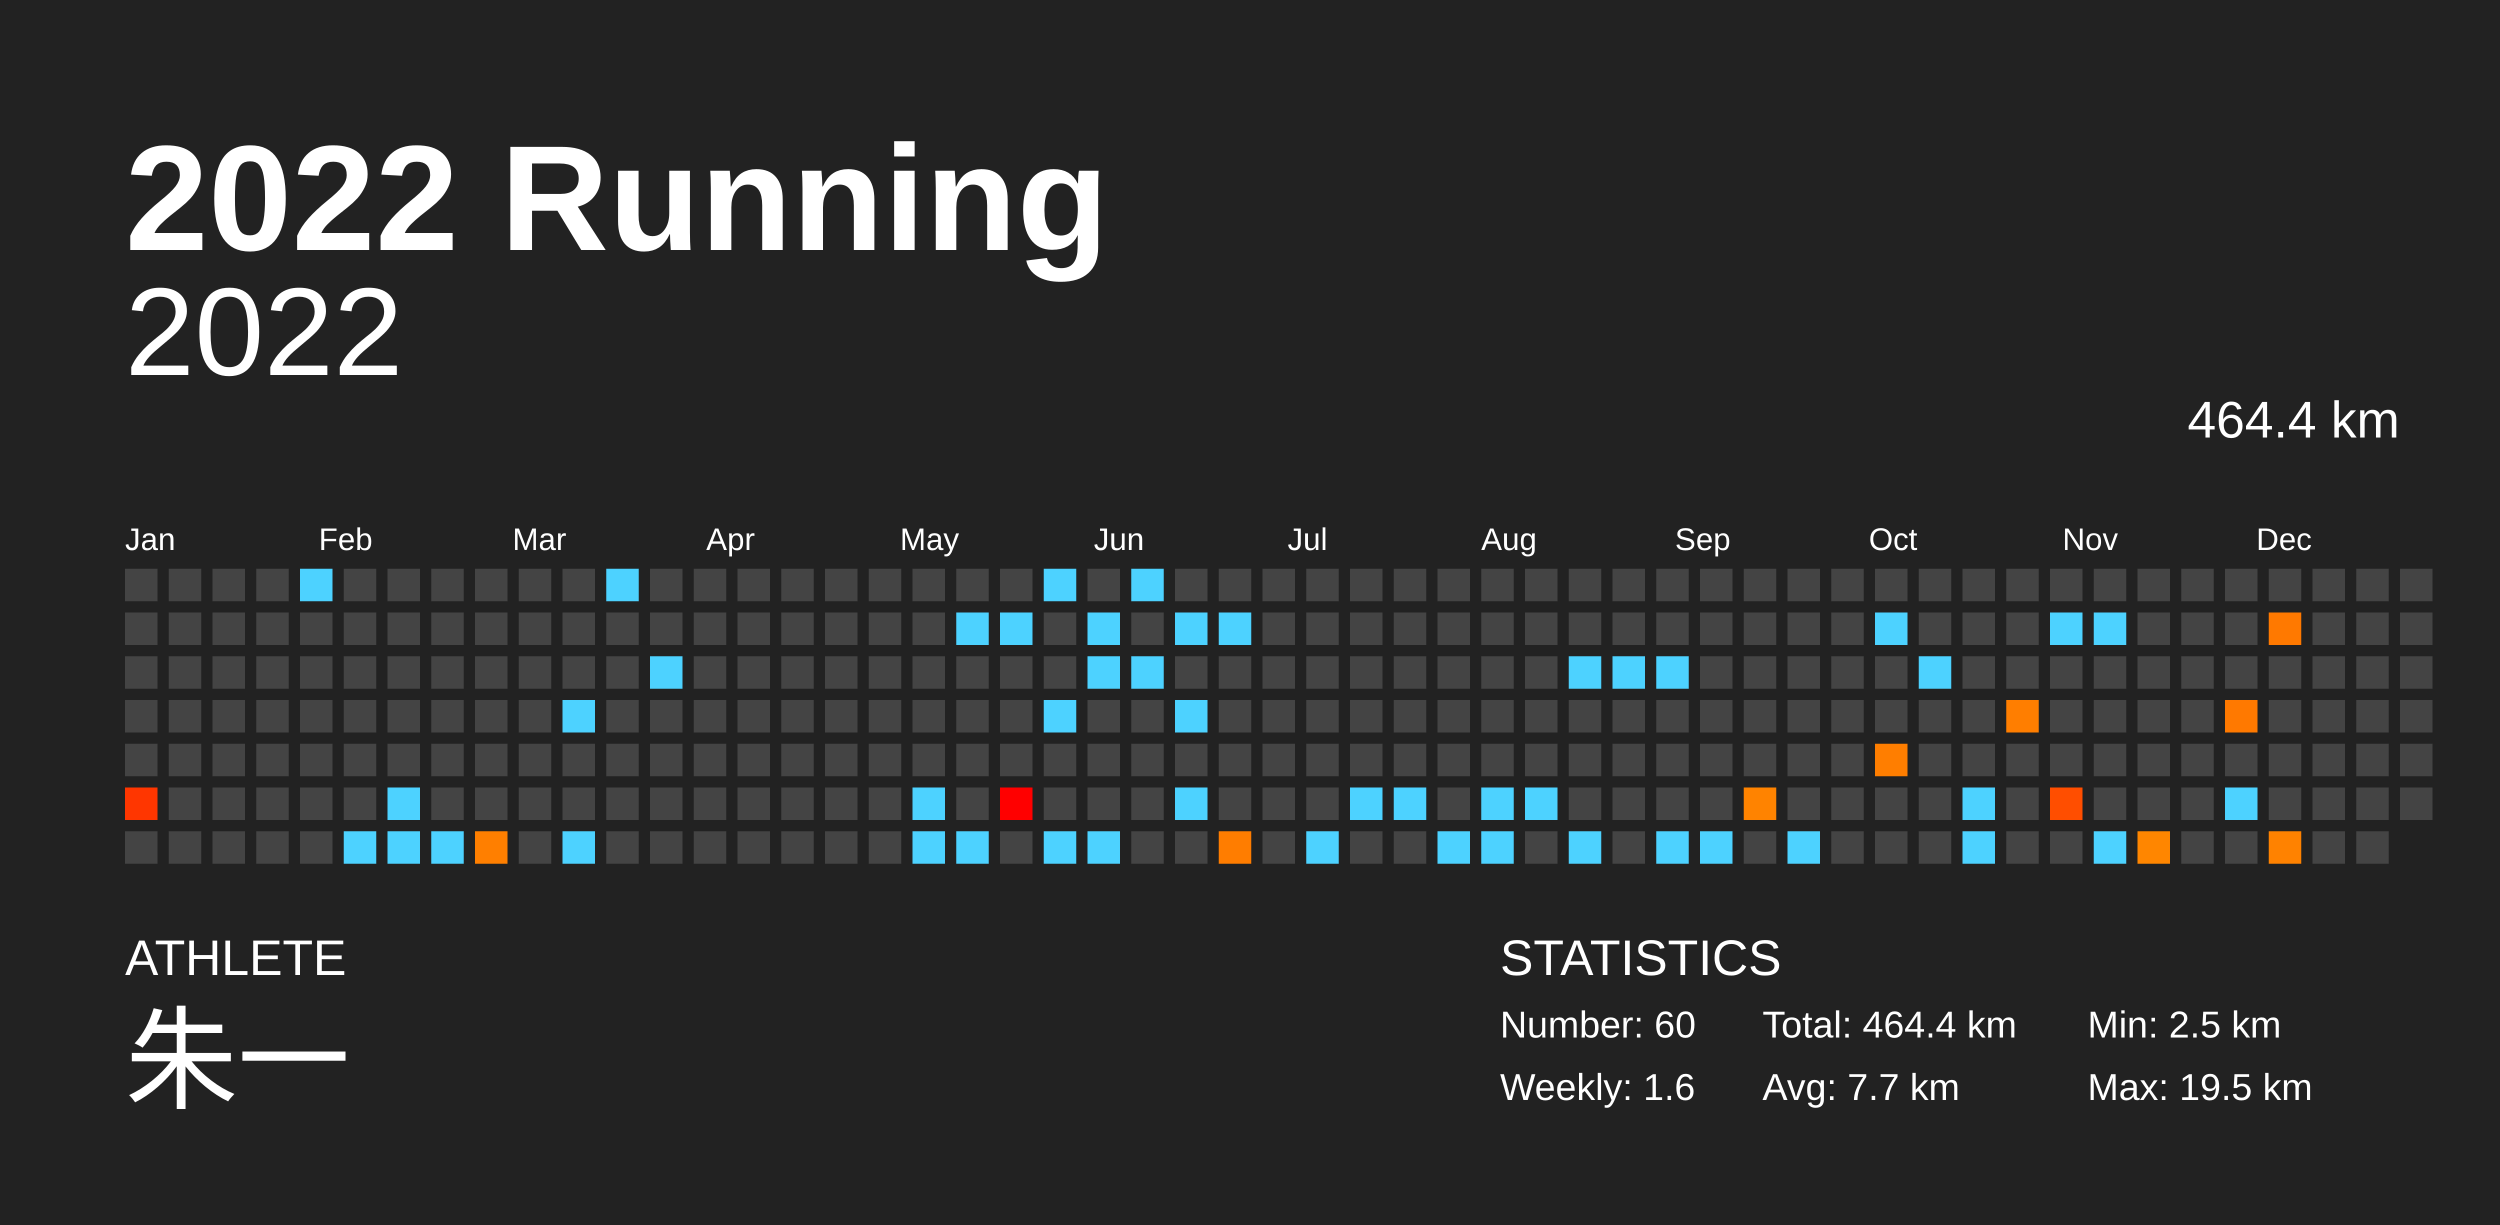
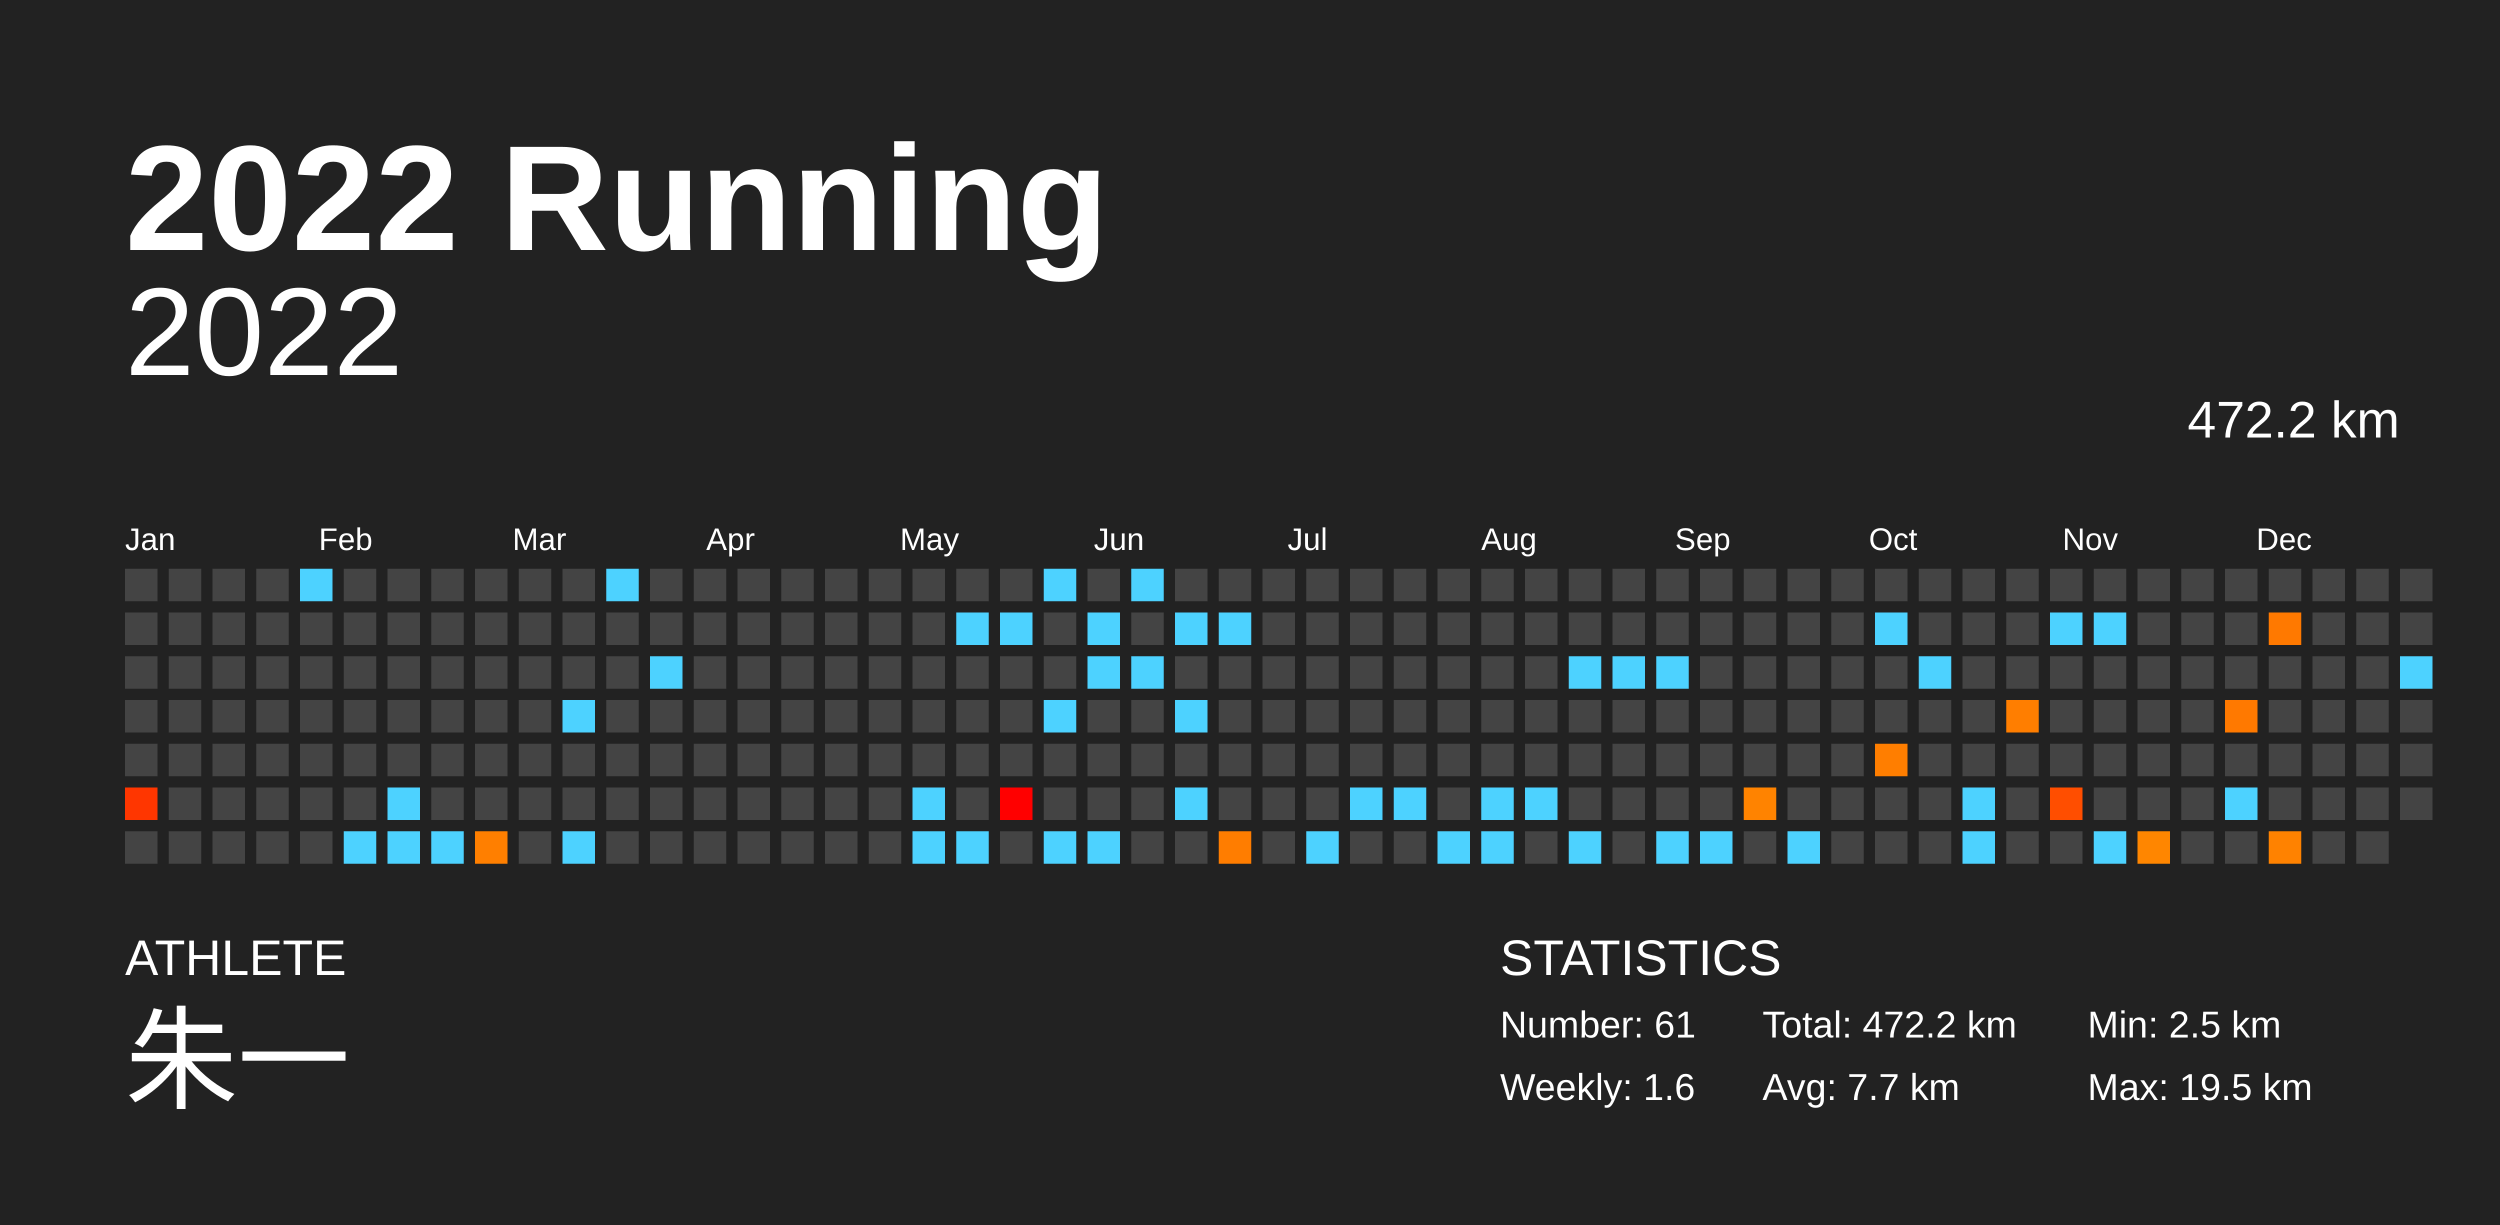
<svg xmlns="http://www.w3.org/2000/svg" baseProfile="full" height="98mm" version="1.1" viewBox="0,0,200,98" width="200mm">
  <defs />
  <rect fill="#222222" height="98" width="200" x="0" y="0" />
  <text fill="#FFFFFF" style="font-size:12px; font-family:Arial; font-weight:bold;" x="10" y="20">2022 Running</text>
  <text fill="#FFFFFF" style="font-size:4px; font-family:Arial" x="10" y="78">ATHLETE</text>
  <text fill="#FFFFFF" style="font-size:9px; font-family:Arial" x="10" y="88">朱一</text>
  <text fill="#FFFFFF" style="font-size:4px; font-family:Arial" x="120" y="78">STATISTICS</text>
-   <text fill="#FFFFFF" style="font-size:3px; font-family:Arial" x="120" y="83">Number: 60</text>
+   <text fill="#FFFFFF" style="font-size:3px; font-family:Arial" x="120" y="83">Number: 61</text>
  <text fill="#FFFFFF" style="font-size:3px; font-family:Arial" x="120" y="88">Weekly: 1.6</text>
-   <text fill="#FFFFFF" style="font-size:3px; font-family:Arial" x="141" y="83">Total: 464.4 km</text>
+   <text fill="#FFFFFF" style="font-size:3px; font-family:Arial" x="141" y="83">Total: 472.2 km</text>
  <text fill="#FFFFFF" style="font-size:3px; font-family:Arial" x="141" y="88">Avg: 7.7 km</text>
  <text fill="#FFFFFF" style="font-size:3px; font-family:Arial" x="167" y="83">Min: 2.5 km</text>
  <text fill="#FFFFFF" style="font-size:3px; font-family:Arial" x="167" y="88">Max: 19.5 km</text>
  <text alignment-baseline="hanging" fill="#FFFFFF" style="font-size:10.0px; font-family:Arial;" x="10" y="30">2022</text>
-   <text alignment-baseline="hanging" fill="#FFFFFF" style="font-size:4.125px; font-family:Arial;" x="175" y="35">464.4 km</text>
+   <text alignment-baseline="hanging" fill="#FFFFFF" style="font-size:4.125px; font-family:Arial;" x="175" y="35">472.2 km</text>
  <text fill="#FFFFFF" style="font-size:2.5px; font-family:Arial" x="10.0" y="44">Jan</text>
  <text fill="#FFFFFF" style="font-size:2.5px; font-family:Arial" x="25.5" y="44">Feb</text>
  <text fill="#FFFFFF" style="font-size:2.5px; font-family:Arial" x="41.0" y="44">Mar</text>
  <text fill="#FFFFFF" style="font-size:2.5px; font-family:Arial" x="56.5" y="44">Apr</text>
  <text fill="#FFFFFF" style="font-size:2.5px; font-family:Arial" x="72.0" y="44">May</text>
  <text fill="#FFFFFF" style="font-size:2.5px; font-family:Arial" x="87.5" y="44">Jun</text>
  <text fill="#FFFFFF" style="font-size:2.5px; font-family:Arial" x="103.0" y="44">Jul</text>
  <text fill="#FFFFFF" style="font-size:2.5px; font-family:Arial" x="118.5" y="44">Aug</text>
  <text fill="#FFFFFF" style="font-size:2.5px; font-family:Arial" x="134.0" y="44">Sep</text>
  <text fill="#FFFFFF" style="font-size:2.5px; font-family:Arial" x="149.5" y="44">Oct</text>
  <text fill="#FFFFFF" style="font-size:2.5px; font-family:Arial" x="165.0" y="44">Nov</text>
  <text fill="#FFFFFF" style="font-size:2.5px; font-family:Arial" x="180.5" y="44">Dec</text>
  <rect fill="#444444" height="2.6" width="2.6" x="10.0" y="45.5" />
  <rect fill="#444444" height="2.6" width="2.6" x="10.0" y="49.0" />
  <rect fill="#444444" height="2.6" width="2.6" x="10.0" y="52.5" />
  <rect fill="#444444" height="2.6" width="2.6" x="10.0" y="56.0" />
  <rect fill="#444444" height="2.6" width="2.6" x="10.0" y="59.5" />
  <rect fill="#ff3600" height="2.6" width="2.6" x="10.0" y="63.0" />
  <rect fill="#444444" height="2.6" width="2.6" x="10.0" y="66.5" />
  <rect fill="#444444" height="2.6" width="2.6" x="13.5" y="45.5" />
  <rect fill="#444444" height="2.6" width="2.6" x="13.5" y="49.0" />
  <rect fill="#444444" height="2.6" width="2.6" x="13.5" y="52.5" />
  <rect fill="#444444" height="2.6" width="2.6" x="13.5" y="56.0" />
  <rect fill="#444444" height="2.6" width="2.6" x="13.5" y="59.5" />
  <rect fill="#444444" height="2.6" width="2.6" x="13.5" y="63.0" />
  <rect fill="#444444" height="2.6" width="2.6" x="13.5" y="66.5" />
  <rect fill="#444444" height="2.6" width="2.6" x="17.0" y="45.5" />
  <rect fill="#444444" height="2.6" width="2.6" x="17.0" y="49.0" />
  <rect fill="#444444" height="2.6" width="2.6" x="17.0" y="52.5" />
  <rect fill="#444444" height="2.6" width="2.6" x="17.0" y="56.0" />
  <rect fill="#444444" height="2.6" width="2.6" x="17.0" y="59.5" />
  <rect fill="#444444" height="2.6" width="2.6" x="17.0" y="63.0" />
  <rect fill="#444444" height="2.6" width="2.6" x="17.0" y="66.5" />
  <rect fill="#444444" height="2.6" width="2.6" x="20.5" y="45.5" />
  <rect fill="#444444" height="2.6" width="2.6" x="20.5" y="49.0" />
  <rect fill="#444444" height="2.6" width="2.6" x="20.5" y="52.5" />
  <rect fill="#444444" height="2.6" width="2.6" x="20.5" y="56.0" />
  <rect fill="#444444" height="2.6" width="2.6" x="20.5" y="59.5" />
  <rect fill="#444444" height="2.6" width="2.6" x="20.5" y="63.0" />
  <rect fill="#444444" height="2.6" width="2.6" x="20.5" y="66.5" />
  <rect fill="#4dd2ff" height="2.6" width="2.6" x="24.0" y="45.5" />
  <rect fill="#444444" height="2.6" width="2.6" x="24.0" y="49.0" />
  <rect fill="#444444" height="2.6" width="2.6" x="24.0" y="52.5" />
  <rect fill="#444444" height="2.6" width="2.6" x="24.0" y="56.0" />
  <rect fill="#444444" height="2.6" width="2.6" x="24.0" y="59.5" />
  <rect fill="#444444" height="2.6" width="2.6" x="24.0" y="63.0" />
  <rect fill="#444444" height="2.6" width="2.6" x="24.0" y="66.5" />
  <rect fill="#444444" height="2.6" width="2.6" x="27.5" y="45.5" />
  <rect fill="#444444" height="2.6" width="2.6" x="27.5" y="49.0" />
  <rect fill="#444444" height="2.6" width="2.6" x="27.5" y="52.5" />
  <rect fill="#444444" height="2.6" width="2.6" x="27.5" y="56.0" />
  <rect fill="#444444" height="2.6" width="2.6" x="27.5" y="59.5" />
  <rect fill="#444444" height="2.6" width="2.6" x="27.5" y="63.0" />
  <rect fill="#4dd2ff" height="2.6" width="2.6" x="27.5" y="66.5" />
  <rect fill="#444444" height="2.6" width="2.6" x="31.0" y="45.5" />
  <rect fill="#444444" height="2.6" width="2.6" x="31.0" y="49.0" />
  <rect fill="#444444" height="2.6" width="2.6" x="31.0" y="52.5" />
  <rect fill="#444444" height="2.6" width="2.6" x="31.0" y="56.0" />
  <rect fill="#444444" height="2.6" width="2.6" x="31.0" y="59.5" />
  <rect fill="#4dd2ff" height="2.6" width="2.6" x="31.0" y="63.0" />
  <rect fill="#4dd2ff" height="2.6" width="2.6" x="31.0" y="66.5" />
  <rect fill="#444444" height="2.6" width="2.6" x="34.5" y="45.5" />
  <rect fill="#444444" height="2.6" width="2.6" x="34.5" y="49.0" />
  <rect fill="#444444" height="2.6" width="2.6" x="34.5" y="52.5" />
  <rect fill="#444444" height="2.6" width="2.6" x="34.5" y="56.0" />
  <rect fill="#444444" height="2.6" width="2.6" x="34.5" y="59.5" />
  <rect fill="#444444" height="2.6" width="2.6" x="34.5" y="63.0" />
  <rect fill="#4dd2ff" height="2.6" width="2.6" x="34.5" y="66.5" />
  <rect fill="#444444" height="2.6" width="2.6" x="38.0" y="45.5" />
  <rect fill="#444444" height="2.6" width="2.6" x="38.0" y="49.0" />
  <rect fill="#444444" height="2.6" width="2.6" x="38.0" y="52.5" />
  <rect fill="#444444" height="2.6" width="2.6" x="38.0" y="56.0" />
  <rect fill="#444444" height="2.6" width="2.6" x="38.0" y="59.5" />
  <rect fill="#444444" height="2.6" width="2.6" x="38.0" y="63.0" />
  <rect fill="#ff7f00" height="2.6" width="2.6" x="38.0" y="66.5" />
  <rect fill="#444444" height="2.6" width="2.6" x="41.5" y="45.5" />
  <rect fill="#444444" height="2.6" width="2.6" x="41.5" y="49.0" />
  <rect fill="#444444" height="2.6" width="2.6" x="41.5" y="52.5" />
  <rect fill="#444444" height="2.6" width="2.6" x="41.5" y="56.0" />
  <rect fill="#444444" height="2.6" width="2.6" x="41.5" y="59.5" />
  <rect fill="#444444" height="2.6" width="2.6" x="41.5" y="63.0" />
  <rect fill="#444444" height="2.6" width="2.6" x="41.5" y="66.5" />
  <rect fill="#444444" height="2.6" width="2.6" x="45.0" y="45.5" />
  <rect fill="#444444" height="2.6" width="2.6" x="45.0" y="49.0" />
  <rect fill="#444444" height="2.6" width="2.6" x="45.0" y="52.5" />
  <rect fill="#4dd2ff" height="2.6" width="2.6" x="45.0" y="56.0" />
  <rect fill="#444444" height="2.6" width="2.6" x="45.0" y="59.5" />
  <rect fill="#444444" height="2.6" width="2.6" x="45.0" y="63.0" />
  <rect fill="#4dd2ff" height="2.6" width="2.6" x="45.0" y="66.5" />
  <rect fill="#4dd2ff" height="2.6" width="2.6" x="48.5" y="45.5" />
  <rect fill="#444444" height="2.6" width="2.6" x="48.5" y="49.0" />
  <rect fill="#444444" height="2.6" width="2.6" x="48.5" y="52.5" />
  <rect fill="#444444" height="2.6" width="2.6" x="48.5" y="56.0" />
  <rect fill="#444444" height="2.6" width="2.6" x="48.5" y="59.5" />
  <rect fill="#444444" height="2.6" width="2.6" x="48.5" y="63.0" />
  <rect fill="#444444" height="2.6" width="2.6" x="48.5" y="66.5" />
  <rect fill="#444444" height="2.6" width="2.6" x="52.0" y="45.5" />
  <rect fill="#444444" height="2.6" width="2.6" x="52.0" y="49.0" />
  <rect fill="#4dd2ff" height="2.6" width="2.6" x="52.0" y="52.5" />
  <rect fill="#444444" height="2.6" width="2.6" x="52.0" y="56.0" />
  <rect fill="#444444" height="2.6" width="2.6" x="52.0" y="59.5" />
  <rect fill="#444444" height="2.6" width="2.6" x="52.0" y="63.0" />
  <rect fill="#444444" height="2.6" width="2.6" x="52.0" y="66.5" />
  <rect fill="#444444" height="2.6" width="2.6" x="55.5" y="45.5" />
  <rect fill="#444444" height="2.6" width="2.6" x="55.5" y="49.0" />
  <rect fill="#444444" height="2.6" width="2.6" x="55.5" y="52.5" />
  <rect fill="#444444" height="2.6" width="2.6" x="55.5" y="56.0" />
  <rect fill="#444444" height="2.6" width="2.6" x="55.5" y="59.5" />
  <rect fill="#444444" height="2.6" width="2.6" x="55.5" y="63.0" />
  <rect fill="#444444" height="2.6" width="2.6" x="55.5" y="66.5" />
  <rect fill="#444444" height="2.6" width="2.6" x="59.0" y="45.5" />
  <rect fill="#444444" height="2.6" width="2.6" x="59.0" y="49.0" />
  <rect fill="#444444" height="2.6" width="2.6" x="59.0" y="52.5" />
  <rect fill="#444444" height="2.6" width="2.6" x="59.0" y="56.0" />
  <rect fill="#444444" height="2.6" width="2.6" x="59.0" y="59.5" />
  <rect fill="#444444" height="2.6" width="2.6" x="59.0" y="63.0" />
  <rect fill="#444444" height="2.6" width="2.6" x="59.0" y="66.5" />
  <rect fill="#444444" height="2.6" width="2.6" x="62.5" y="45.5" />
  <rect fill="#444444" height="2.6" width="2.6" x="62.5" y="49.0" />
  <rect fill="#444444" height="2.6" width="2.6" x="62.5" y="52.5" />
  <rect fill="#444444" height="2.6" width="2.6" x="62.5" y="56.0" />
  <rect fill="#444444" height="2.6" width="2.6" x="62.5" y="59.5" />
  <rect fill="#444444" height="2.6" width="2.6" x="62.5" y="63.0" />
  <rect fill="#444444" height="2.6" width="2.6" x="62.5" y="66.5" />
  <rect fill="#444444" height="2.6" width="2.6" x="66.0" y="45.5" />
  <rect fill="#444444" height="2.6" width="2.6" x="66.0" y="49.0" />
  <rect fill="#444444" height="2.6" width="2.6" x="66.0" y="52.5" />
  <rect fill="#444444" height="2.6" width="2.6" x="66.0" y="56.0" />
  <rect fill="#444444" height="2.6" width="2.6" x="66.0" y="59.5" />
  <rect fill="#444444" height="2.6" width="2.6" x="66.0" y="63.0" />
  <rect fill="#444444" height="2.6" width="2.6" x="66.0" y="66.5" />
  <rect fill="#444444" height="2.6" width="2.6" x="69.5" y="45.5" />
  <rect fill="#444444" height="2.6" width="2.6" x="69.5" y="49.0" />
  <rect fill="#444444" height="2.6" width="2.6" x="69.5" y="52.5" />
  <rect fill="#444444" height="2.6" width="2.6" x="69.5" y="56.0" />
  <rect fill="#444444" height="2.6" width="2.6" x="69.5" y="59.5" />
  <rect fill="#444444" height="2.6" width="2.6" x="69.5" y="63.0" />
  <rect fill="#444444" height="2.6" width="2.6" x="69.5" y="66.5" />
  <rect fill="#444444" height="2.6" width="2.6" x="73.0" y="45.5" />
  <rect fill="#444444" height="2.6" width="2.6" x="73.0" y="49.0" />
  <rect fill="#444444" height="2.6" width="2.6" x="73.0" y="52.5" />
  <rect fill="#444444" height="2.6" width="2.6" x="73.0" y="56.0" />
  <rect fill="#444444" height="2.6" width="2.6" x="73.0" y="59.5" />
  <rect fill="#4dd2ff" height="2.6" width="2.6" x="73.0" y="63.0" />
  <rect fill="#4dd2ff" height="2.6" width="2.6" x="73.0" y="66.5" />
  <rect fill="#444444" height="2.6" width="2.6" x="76.5" y="45.5" />
  <rect fill="#4dd2ff" height="2.6" width="2.6" x="76.5" y="49.0" />
  <rect fill="#444444" height="2.6" width="2.6" x="76.5" y="52.5" />
  <rect fill="#444444" height="2.6" width="2.6" x="76.5" y="56.0" />
  <rect fill="#444444" height="2.6" width="2.6" x="76.5" y="59.5" />
  <rect fill="#444444" height="2.6" width="2.6" x="76.5" y="63.0" />
  <rect fill="#4dd2ff" height="2.6" width="2.6" x="76.5" y="66.5" />
  <rect fill="#444444" height="2.6" width="2.6" x="80.0" y="45.5" />
  <rect fill="#4dd2ff" height="2.6" width="2.6" x="80.0" y="49.0" />
  <rect fill="#444444" height="2.6" width="2.6" x="80.0" y="52.5" />
  <rect fill="#444444" height="2.6" width="2.6" x="80.0" y="56.0" />
  <rect fill="#444444" height="2.6" width="2.6" x="80.0" y="59.5" />
  <rect fill="#ff0000" height="2.6" width="2.6" x="80.0" y="63.0" />
  <rect fill="#444444" height="2.6" width="2.6" x="80.0" y="66.5" />
  <rect fill="#4dd2ff" height="2.6" width="2.6" x="83.5" y="45.5" />
  <rect fill="#444444" height="2.6" width="2.6" x="83.5" y="49.0" />
  <rect fill="#444444" height="2.6" width="2.6" x="83.5" y="52.5" />
  <rect fill="#4dd2ff" height="2.6" width="2.6" x="83.5" y="56.0" />
  <rect fill="#444444" height="2.6" width="2.6" x="83.5" y="59.5" />
  <rect fill="#444444" height="2.6" width="2.6" x="83.5" y="63.0" />
  <rect fill="#4dd2ff" height="2.6" width="2.6" x="83.5" y="66.5" />
  <rect fill="#444444" height="2.6" width="2.6" x="87.0" y="45.5" />
  <rect fill="#4dd2ff" height="2.6" width="2.6" x="87.0" y="49.0" />
  <rect fill="#4dd2ff" height="2.6" width="2.6" x="87.0" y="52.5" />
  <rect fill="#444444" height="2.6" width="2.6" x="87.0" y="56.0" />
  <rect fill="#444444" height="2.6" width="2.6" x="87.0" y="59.5" />
  <rect fill="#444444" height="2.6" width="2.6" x="87.0" y="63.0" />
  <rect fill="#4dd2ff" height="2.6" width="2.6" x="87.0" y="66.5" />
  <rect fill="#4dd2ff" height="2.6" width="2.6" x="90.5" y="45.5" />
  <rect fill="#444444" height="2.6" width="2.6" x="90.5" y="49.0" />
  <rect fill="#4dd2ff" height="2.6" width="2.6" x="90.5" y="52.5" />
  <rect fill="#444444" height="2.6" width="2.6" x="90.5" y="56.0" />
  <rect fill="#444444" height="2.6" width="2.6" x="90.5" y="59.5" />
  <rect fill="#444444" height="2.6" width="2.6" x="90.5" y="63.0" />
  <rect fill="#444444" height="2.6" width="2.6" x="90.5" y="66.5" />
  <rect fill="#444444" height="2.6" width="2.6" x="94.0" y="45.5" />
  <rect fill="#4dd2ff" height="2.6" width="2.6" x="94.0" y="49.0" />
  <rect fill="#444444" height="2.6" width="2.6" x="94.0" y="52.5" />
  <rect fill="#4dd2ff" height="2.6" width="2.6" x="94.0" y="56.0" />
  <rect fill="#444444" height="2.6" width="2.6" x="94.0" y="59.5" />
  <rect fill="#4dd2ff" height="2.6" width="2.6" x="94.0" y="63.0" />
  <rect fill="#444444" height="2.6" width="2.6" x="94.0" y="66.5" />
  <rect fill="#444444" height="2.6" width="2.6" x="97.5" y="45.5" />
  <rect fill="#4dd2ff" height="2.6" width="2.6" x="97.5" y="49.0" />
  <rect fill="#444444" height="2.6" width="2.6" x="97.5" y="52.5" />
  <rect fill="#444444" height="2.6" width="2.6" x="97.5" y="56.0" />
  <rect fill="#444444" height="2.6" width="2.6" x="97.5" y="59.5" />
  <rect fill="#444444" height="2.6" width="2.6" x="97.5" y="63.0" />
  <rect fill="#ff7d00" height="2.6" width="2.6" x="97.5" y="66.5" />
  <rect fill="#444444" height="2.6" width="2.6" x="101.0" y="45.5" />
  <rect fill="#444444" height="2.6" width="2.6" x="101.0" y="49.0" />
  <rect fill="#444444" height="2.6" width="2.6" x="101.0" y="52.5" />
  <rect fill="#444444" height="2.6" width="2.6" x="101.0" y="56.0" />
  <rect fill="#444444" height="2.6" width="2.6" x="101.0" y="59.5" />
  <rect fill="#444444" height="2.6" width="2.6" x="101.0" y="63.0" />
  <rect fill="#444444" height="2.6" width="2.6" x="101.0" y="66.5" />
  <rect fill="#444444" height="2.6" width="2.6" x="104.5" y="45.5" />
  <rect fill="#444444" height="2.6" width="2.6" x="104.5" y="49.0" />
  <rect fill="#444444" height="2.6" width="2.6" x="104.5" y="52.5" />
  <rect fill="#444444" height="2.6" width="2.6" x="104.5" y="56.0" />
  <rect fill="#444444" height="2.6" width="2.6" x="104.5" y="59.5" />
  <rect fill="#444444" height="2.6" width="2.6" x="104.5" y="63.0" />
  <rect fill="#4dd2ff" height="2.6" width="2.6" x="104.5" y="66.5" />
  <rect fill="#444444" height="2.6" width="2.6" x="108.0" y="45.5" />
  <rect fill="#444444" height="2.6" width="2.6" x="108.0" y="49.0" />
  <rect fill="#444444" height="2.6" width="2.6" x="108.0" y="52.5" />
  <rect fill="#444444" height="2.6" width="2.6" x="108.0" y="56.0" />
  <rect fill="#444444" height="2.6" width="2.6" x="108.0" y="59.5" />
  <rect fill="#4dd2ff" height="2.6" width="2.6" x="108.0" y="63.0" />
  <rect fill="#444444" height="2.6" width="2.6" x="108.0" y="66.5" />
  <rect fill="#444444" height="2.6" width="2.6" x="111.5" y="45.5" />
  <rect fill="#444444" height="2.6" width="2.6" x="111.5" y="49.0" />
  <rect fill="#444444" height="2.6" width="2.6" x="111.5" y="52.5" />
  <rect fill="#444444" height="2.6" width="2.6" x="111.5" y="56.0" />
  <rect fill="#444444" height="2.6" width="2.6" x="111.5" y="59.5" />
  <rect fill="#4dd2ff" height="2.6" width="2.6" x="111.5" y="63.0" />
  <rect fill="#444444" height="2.6" width="2.6" x="111.5" y="66.5" />
  <rect fill="#444444" height="2.6" width="2.6" x="115.0" y="45.5" />
  <rect fill="#444444" height="2.6" width="2.6" x="115.0" y="49.0" />
  <rect fill="#444444" height="2.6" width="2.6" x="115.0" y="52.5" />
  <rect fill="#444444" height="2.6" width="2.6" x="115.0" y="56.0" />
  <rect fill="#444444" height="2.6" width="2.6" x="115.0" y="59.5" />
  <rect fill="#444444" height="2.6" width="2.6" x="115.0" y="63.0" />
  <rect fill="#4dd2ff" height="2.6" width="2.6" x="115.0" y="66.5" />
  <rect fill="#444444" height="2.6" width="2.6" x="118.5" y="45.5" />
  <rect fill="#444444" height="2.6" width="2.6" x="118.5" y="49.0" />
  <rect fill="#444444" height="2.6" width="2.6" x="118.5" y="52.5" />
  <rect fill="#444444" height="2.6" width="2.6" x="118.5" y="56.0" />
  <rect fill="#444444" height="2.6" width="2.6" x="118.5" y="59.5" />
  <rect fill="#4dd2ff" height="2.6" width="2.6" x="118.5" y="63.0" />
  <rect fill="#4dd2ff" height="2.6" width="2.6" x="118.5" y="66.5" />
  <rect fill="#444444" height="2.6" width="2.6" x="122.0" y="45.5" />
  <rect fill="#444444" height="2.6" width="2.6" x="122.0" y="49.0" />
  <rect fill="#444444" height="2.6" width="2.6" x="122.0" y="52.5" />
  <rect fill="#444444" height="2.6" width="2.6" x="122.0" y="56.0" />
  <rect fill="#444444" height="2.6" width="2.6" x="122.0" y="59.5" />
  <rect fill="#4dd2ff" height="2.6" width="2.6" x="122.0" y="63.0" />
  <rect fill="#444444" height="2.6" width="2.6" x="122.0" y="66.5" />
  <rect fill="#444444" height="2.6" width="2.6" x="125.5" y="45.5" />
  <rect fill="#444444" height="2.6" width="2.6" x="125.5" y="49.0" />
  <rect fill="#4dd2ff" height="2.6" width="2.6" x="125.5" y="52.5" />
  <rect fill="#444444" height="2.6" width="2.6" x="125.5" y="56.0" />
  <rect fill="#444444" height="2.6" width="2.6" x="125.5" y="59.5" />
  <rect fill="#444444" height="2.6" width="2.6" x="125.5" y="63.0" />
  <rect fill="#4dd2ff" height="2.6" width="2.6" x="125.5" y="66.5" />
  <rect fill="#444444" height="2.6" width="2.6" x="129.0" y="45.5" />
  <rect fill="#444444" height="2.6" width="2.6" x="129.0" y="49.0" />
  <rect fill="#4dd2ff" height="2.6" width="2.6" x="129.0" y="52.5" />
  <rect fill="#444444" height="2.6" width="2.6" x="129.0" y="56.0" />
  <rect fill="#444444" height="2.6" width="2.6" x="129.0" y="59.5" />
  <rect fill="#444444" height="2.6" width="2.6" x="129.0" y="63.0" />
  <rect fill="#444444" height="2.6" width="2.6" x="129.0" y="66.5" />
  <rect fill="#444444" height="2.6" width="2.6" x="132.5" y="45.5" />
  <rect fill="#444444" height="2.6" width="2.6" x="132.5" y="49.0" />
  <rect fill="#4dd2ff" height="2.6" width="2.6" x="132.5" y="52.5" />
  <rect fill="#444444" height="2.6" width="2.6" x="132.5" y="56.0" />
  <rect fill="#444444" height="2.6" width="2.6" x="132.5" y="59.5" />
  <rect fill="#444444" height="2.6" width="2.6" x="132.5" y="63.0" />
  <rect fill="#4dd2ff" height="2.6" width="2.6" x="132.5" y="66.5" />
  <rect fill="#444444" height="2.6" width="2.6" x="136.0" y="45.5" />
  <rect fill="#444444" height="2.6" width="2.6" x="136.0" y="49.0" />
  <rect fill="#444444" height="2.6" width="2.6" x="136.0" y="52.5" />
  <rect fill="#444444" height="2.6" width="2.6" x="136.0" y="56.0" />
  <rect fill="#444444" height="2.6" width="2.6" x="136.0" y="59.5" />
  <rect fill="#444444" height="2.6" width="2.6" x="136.0" y="63.0" />
  <rect fill="#4dd2ff" height="2.6" width="2.6" x="136.0" y="66.5" />
  <rect fill="#444444" height="2.6" width="2.6" x="139.5" y="45.5" />
  <rect fill="#444444" height="2.6" width="2.6" x="139.5" y="49.0" />
  <rect fill="#444444" height="2.6" width="2.6" x="139.5" y="52.5" />
  <rect fill="#444444" height="2.6" width="2.6" x="139.5" y="56.0" />
  <rect fill="#444444" height="2.6" width="2.6" x="139.5" y="59.5" />
  <rect fill="#ff8300" height="2.6" width="2.6" x="139.5" y="63.0" />
  <rect fill="#444444" height="2.6" width="2.6" x="139.5" y="66.5" />
  <rect fill="#444444" height="2.6" width="2.6" x="143.0" y="45.5" />
  <rect fill="#444444" height="2.6" width="2.6" x="143.0" y="49.0" />
  <rect fill="#444444" height="2.6" width="2.6" x="143.0" y="52.5" />
  <rect fill="#444444" height="2.6" width="2.6" x="143.0" y="56.0" />
  <rect fill="#444444" height="2.6" width="2.6" x="143.0" y="59.5" />
  <rect fill="#444444" height="2.6" width="2.6" x="143.0" y="63.0" />
  <rect fill="#4dd2ff" height="2.6" width="2.6" x="143.0" y="66.5" />
  <rect fill="#444444" height="2.6" width="2.6" x="146.5" y="45.5" />
  <rect fill="#444444" height="2.6" width="2.6" x="146.5" y="49.0" />
  <rect fill="#444444" height="2.6" width="2.6" x="146.5" y="52.5" />
  <rect fill="#444444" height="2.6" width="2.6" x="146.5" y="56.0" />
  <rect fill="#444444" height="2.6" width="2.6" x="146.5" y="59.5" />
  <rect fill="#444444" height="2.6" width="2.6" x="146.5" y="63.0" />
  <rect fill="#444444" height="2.6" width="2.6" x="146.5" y="66.5" />
  <rect fill="#444444" height="2.6" width="2.6" x="150.0" y="45.5" />
  <rect fill="#4dd2ff" height="2.6" width="2.6" x="150.0" y="49.0" />
  <rect fill="#444444" height="2.6" width="2.6" x="150.0" y="52.5" />
  <rect fill="#444444" height="2.6" width="2.6" x="150.0" y="56.0" />
  <rect fill="#ff7e00" height="2.6" width="2.6" x="150.0" y="59.5" />
  <rect fill="#444444" height="2.6" width="2.6" x="150.0" y="63.0" />
  <rect fill="#444444" height="2.6" width="2.6" x="150.0" y="66.5" />
  <rect fill="#444444" height="2.6" width="2.6" x="153.5" y="45.5" />
  <rect fill="#444444" height="2.6" width="2.6" x="153.5" y="49.0" />
  <rect fill="#4dd2ff" height="2.6" width="2.6" x="153.5" y="52.5" />
  <rect fill="#444444" height="2.6" width="2.6" x="153.5" y="56.0" />
  <rect fill="#444444" height="2.6" width="2.6" x="153.5" y="59.5" />
  <rect fill="#444444" height="2.6" width="2.6" x="153.5" y="63.0" />
  <rect fill="#444444" height="2.6" width="2.6" x="153.5" y="66.5" />
  <rect fill="#444444" height="2.6" width="2.6" x="157.0" y="45.5" />
  <rect fill="#444444" height="2.6" width="2.6" x="157.0" y="49.0" />
  <rect fill="#444444" height="2.6" width="2.6" x="157.0" y="52.5" />
  <rect fill="#444444" height="2.6" width="2.6" x="157.0" y="56.0" />
  <rect fill="#444444" height="2.6" width="2.6" x="157.0" y="59.5" />
  <rect fill="#4dd2ff" height="2.6" width="2.6" x="157.0" y="63.0" />
  <rect fill="#4dd2ff" height="2.6" width="2.6" x="157.0" y="66.5" />
  <rect fill="#444444" height="2.6" width="2.6" x="160.5" y="45.5" />
  <rect fill="#444444" height="2.6" width="2.6" x="160.5" y="49.0" />
  <rect fill="#444444" height="2.6" width="2.6" x="160.5" y="52.5" />
  <rect fill="#ff7e00" height="2.6" width="2.6" x="160.5" y="56.0" />
  <rect fill="#444444" height="2.6" width="2.6" x="160.5" y="59.5" />
  <rect fill="#444444" height="2.6" width="2.6" x="160.5" y="63.0" />
  <rect fill="#444444" height="2.6" width="2.6" x="160.5" y="66.5" />
  <rect fill="#444444" height="2.6" width="2.6" x="164.0" y="45.5" />
  <rect fill="#4dd2ff" height="2.6" width="2.6" x="164.0" y="49.0" />
  <rect fill="#444444" height="2.6" width="2.6" x="164.0" y="52.5" />
  <rect fill="#444444" height="2.6" width="2.6" x="164.0" y="56.0" />
  <rect fill="#444444" height="2.6" width="2.6" x="164.0" y="59.5" />
  <rect fill="#ff4e00" height="2.6" width="2.6" x="164.0" y="63.0" />
  <rect fill="#444444" height="2.6" width="2.6" x="164.0" y="66.5" />
  <rect fill="#444444" height="2.6" width="2.6" x="167.5" y="45.5" />
  <rect fill="#4dd2ff" height="2.6" width="2.6" x="167.5" y="49.0" />
  <rect fill="#444444" height="2.6" width="2.6" x="167.5" y="52.5" />
  <rect fill="#444444" height="2.6" width="2.6" x="167.5" y="56.0" />
  <rect fill="#444444" height="2.6" width="2.6" x="167.5" y="59.5" />
  <rect fill="#444444" height="2.6" width="2.6" x="167.5" y="63.0" />
  <rect fill="#4dd2ff" height="2.6" width="2.6" x="167.5" y="66.5" />
  <rect fill="#444444" height="2.6" width="2.6" x="171.0" y="45.5" />
  <rect fill="#444444" height="2.6" width="2.6" x="171.0" y="49.0" />
  <rect fill="#444444" height="2.6" width="2.6" x="171.0" y="52.5" />
  <rect fill="#444444" height="2.6" width="2.6" x="171.0" y="56.0" />
  <rect fill="#444444" height="2.6" width="2.6" x="171.0" y="59.5" />
  <rect fill="#444444" height="2.6" width="2.6" x="171.0" y="63.0" />
  <rect fill="#ff8600" height="2.6" width="2.6" x="171.0" y="66.5" />
  <rect fill="#444444" height="2.6" width="2.6" x="174.5" y="45.5" />
  <rect fill="#444444" height="2.6" width="2.6" x="174.5" y="49.0" />
  <rect fill="#444444" height="2.6" width="2.6" x="174.5" y="52.5" />
  <rect fill="#444444" height="2.6" width="2.6" x="174.5" y="56.0" />
  <rect fill="#444444" height="2.6" width="2.6" x="174.5" y="59.5" />
  <rect fill="#444444" height="2.6" width="2.6" x="174.5" y="63.0" />
  <rect fill="#444444" height="2.6" width="2.6" x="174.5" y="66.5" />
  <rect fill="#444444" height="2.6" width="2.6" x="178.0" y="45.5" />
  <rect fill="#444444" height="2.6" width="2.6" x="178.0" y="49.0" />
  <rect fill="#444444" height="2.6" width="2.6" x="178.0" y="52.5" />
  <rect fill="#ff7900" height="2.6" width="2.6" x="178.0" y="56.0" />
  <rect fill="#444444" height="2.6" width="2.6" x="178.0" y="59.5" />
  <rect fill="#4dd2ff" height="2.6" width="2.6" x="178.0" y="63.0" />
  <rect fill="#444444" height="2.6" width="2.6" x="178.0" y="66.5" />
  <rect fill="#444444" height="2.6" width="2.6" x="181.5" y="45.5" />
  <rect fill="#ff7900" height="2.6" width="2.6" x="181.5" y="49.0" />
  <rect fill="#444444" height="2.6" width="2.6" x="181.5" y="52.5" />
  <rect fill="#444444" height="2.6" width="2.6" x="181.5" y="56.0" />
  <rect fill="#444444" height="2.6" width="2.6" x="181.5" y="59.5" />
  <rect fill="#444444" height="2.6" width="2.6" x="181.5" y="63.0" />
  <rect fill="#ff8200" height="2.6" width="2.6" x="181.5" y="66.5" />
  <rect fill="#444444" height="2.6" width="2.6" x="185.0" y="45.5" />
  <rect fill="#444444" height="2.6" width="2.6" x="185.0" y="49.0" />
  <rect fill="#444444" height="2.6" width="2.6" x="185.0" y="52.5" />
  <rect fill="#444444" height="2.6" width="2.6" x="185.0" y="56.0" />
  <rect fill="#444444" height="2.6" width="2.6" x="185.0" y="59.5" />
  <rect fill="#444444" height="2.6" width="2.6" x="185.0" y="63.0" />
  <rect fill="#444444" height="2.6" width="2.6" x="185.0" y="66.5" />
  <rect fill="#444444" height="2.6" width="2.6" x="188.5" y="45.5" />
  <rect fill="#444444" height="2.6" width="2.6" x="188.5" y="49.0" />
  <rect fill="#444444" height="2.6" width="2.6" x="188.5" y="52.5" />
  <rect fill="#444444" height="2.6" width="2.6" x="188.5" y="56.0" />
  <rect fill="#444444" height="2.6" width="2.6" x="188.5" y="59.5" />
  <rect fill="#444444" height="2.6" width="2.6" x="188.5" y="63.0" />
  <rect fill="#444444" height="2.6" width="2.6" x="188.5" y="66.5" />
  <rect fill="#444444" height="2.6" width="2.6" x="192.0" y="45.5" />
  <rect fill="#444444" height="2.6" width="2.6" x="192.0" y="49.0" />
-   <rect fill="#444444" height="2.6" width="2.6" x="192.0" y="52.5" />
+   <rect fill="#4dd2ff" height="2.6" width="2.6" x="192.0" y="52.5" />
  <rect fill="#444444" height="2.6" width="2.6" x="192.0" y="56.0" />
  <rect fill="#444444" height="2.6" width="2.6" x="192.0" y="59.5" />
  <rect fill="#444444" height="2.6" width="2.6" x="192.0" y="63.0" />
</svg>
